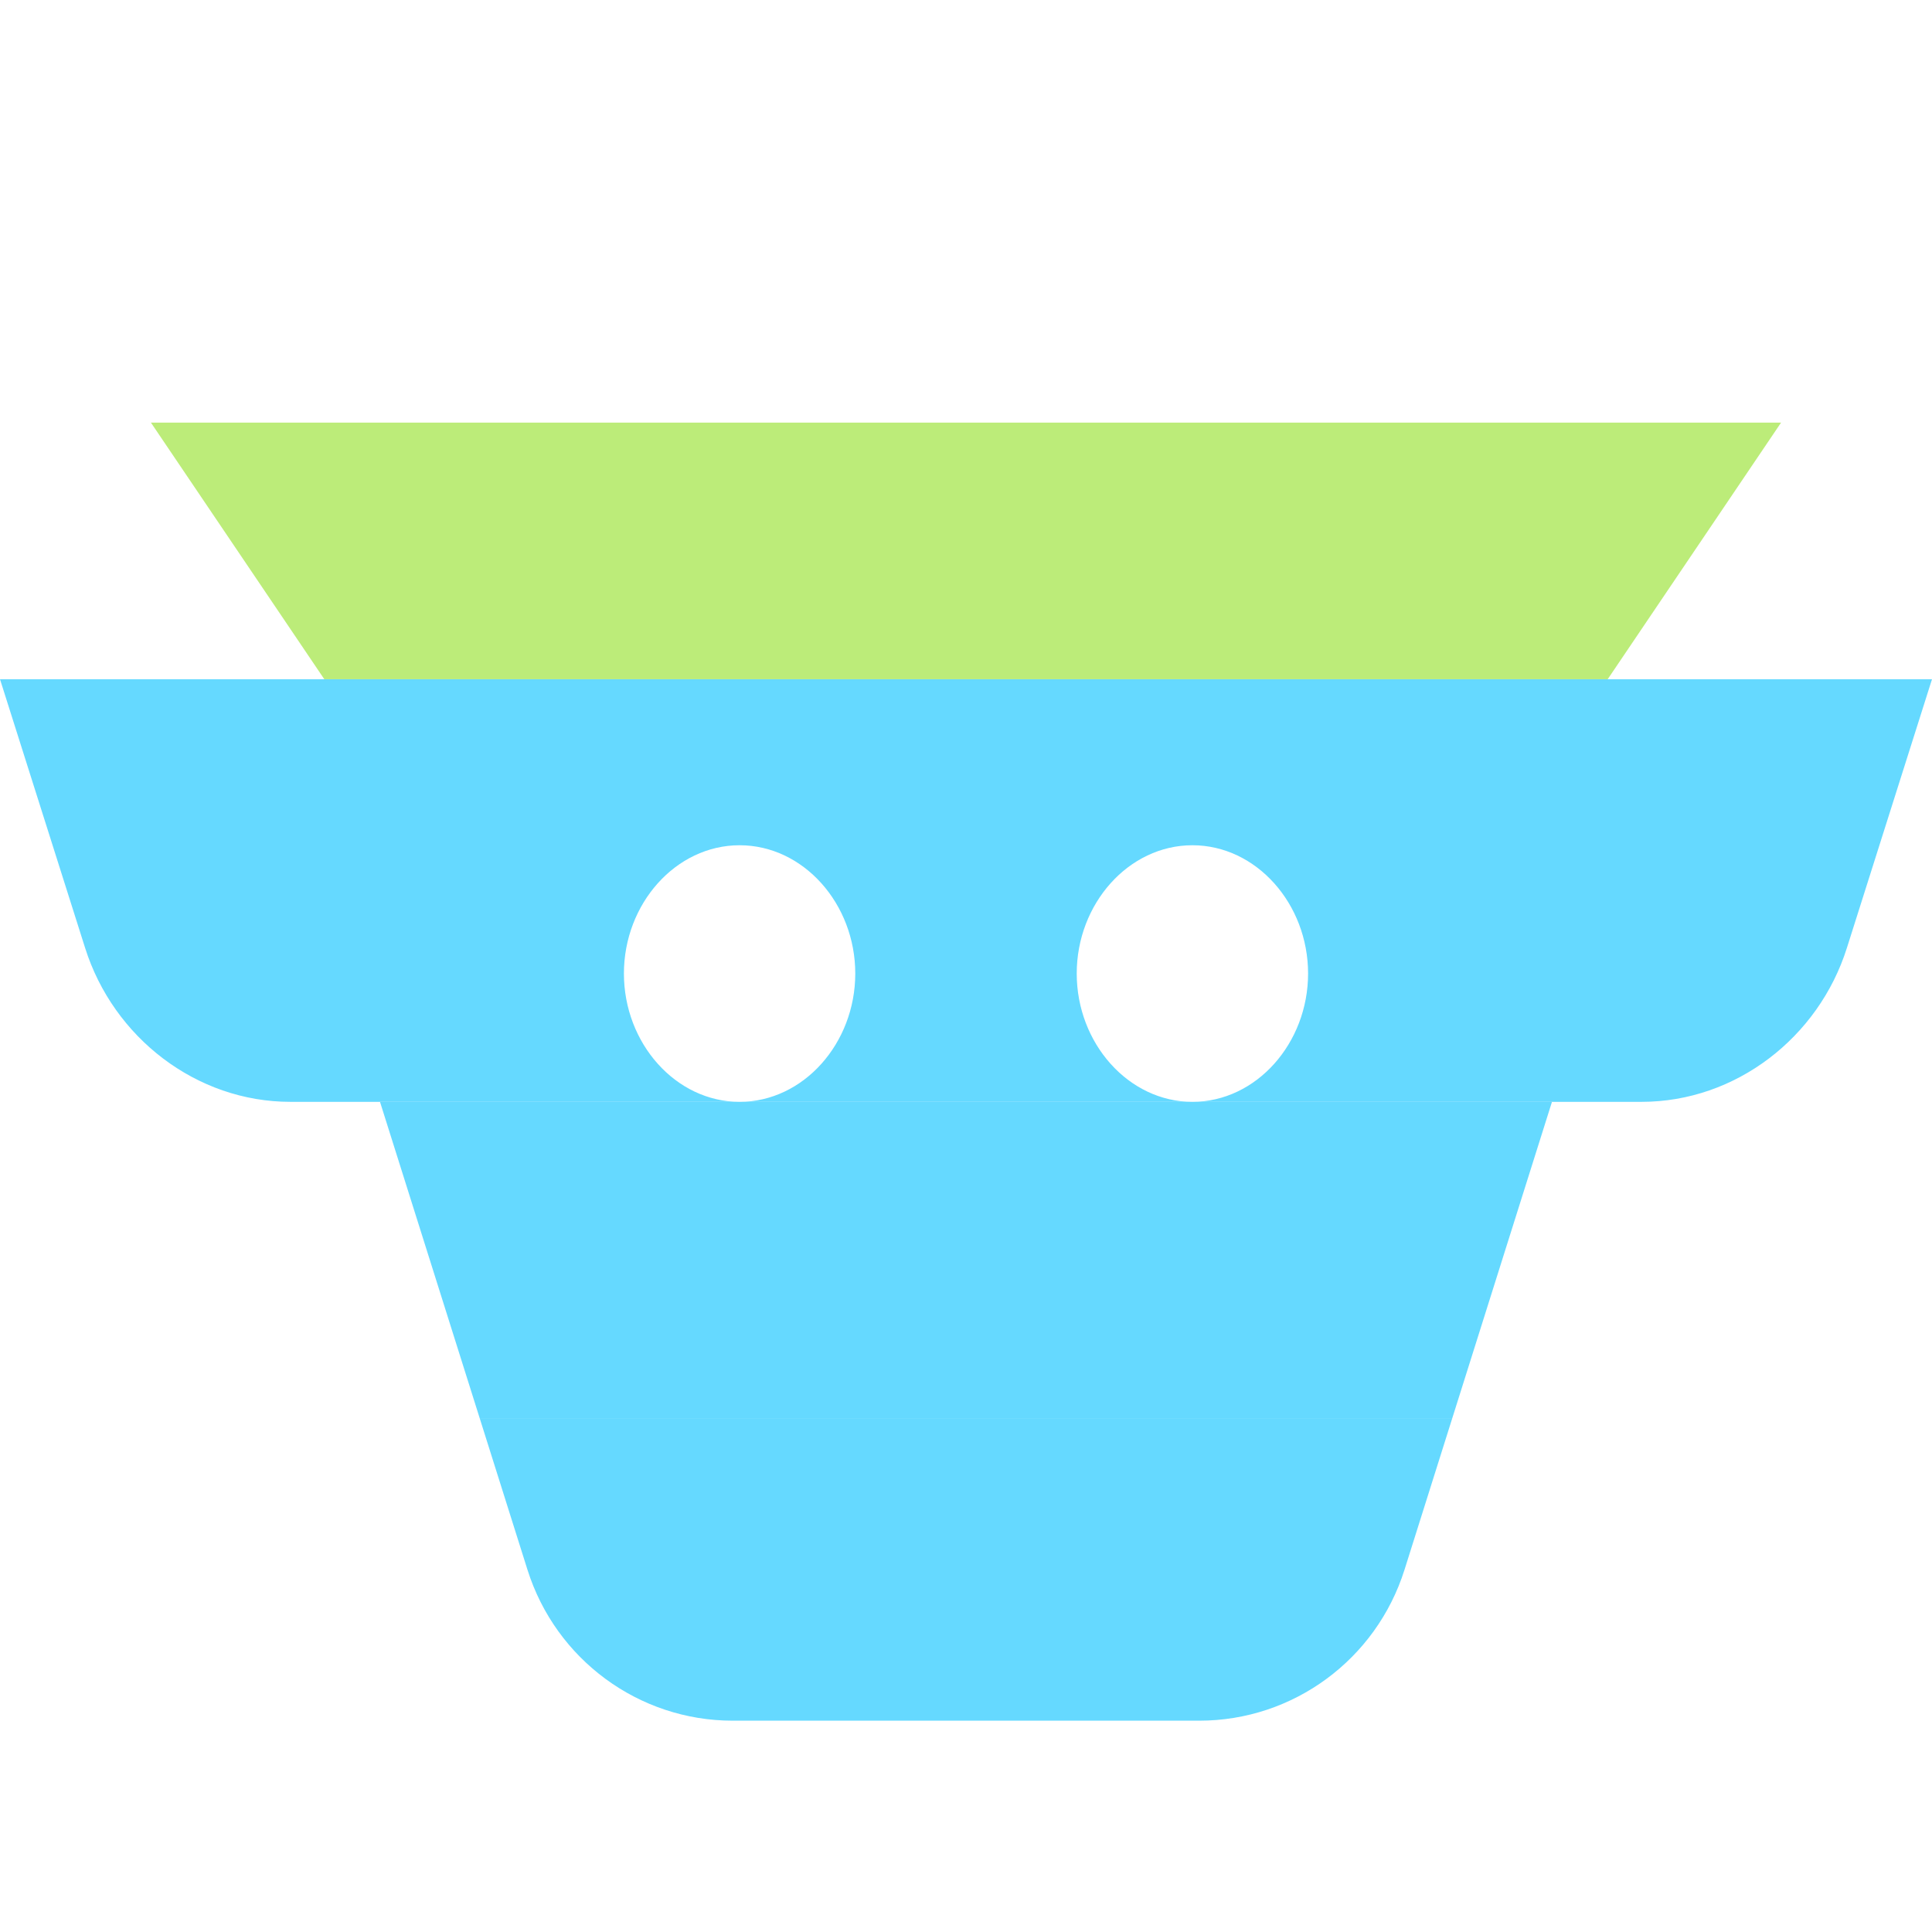
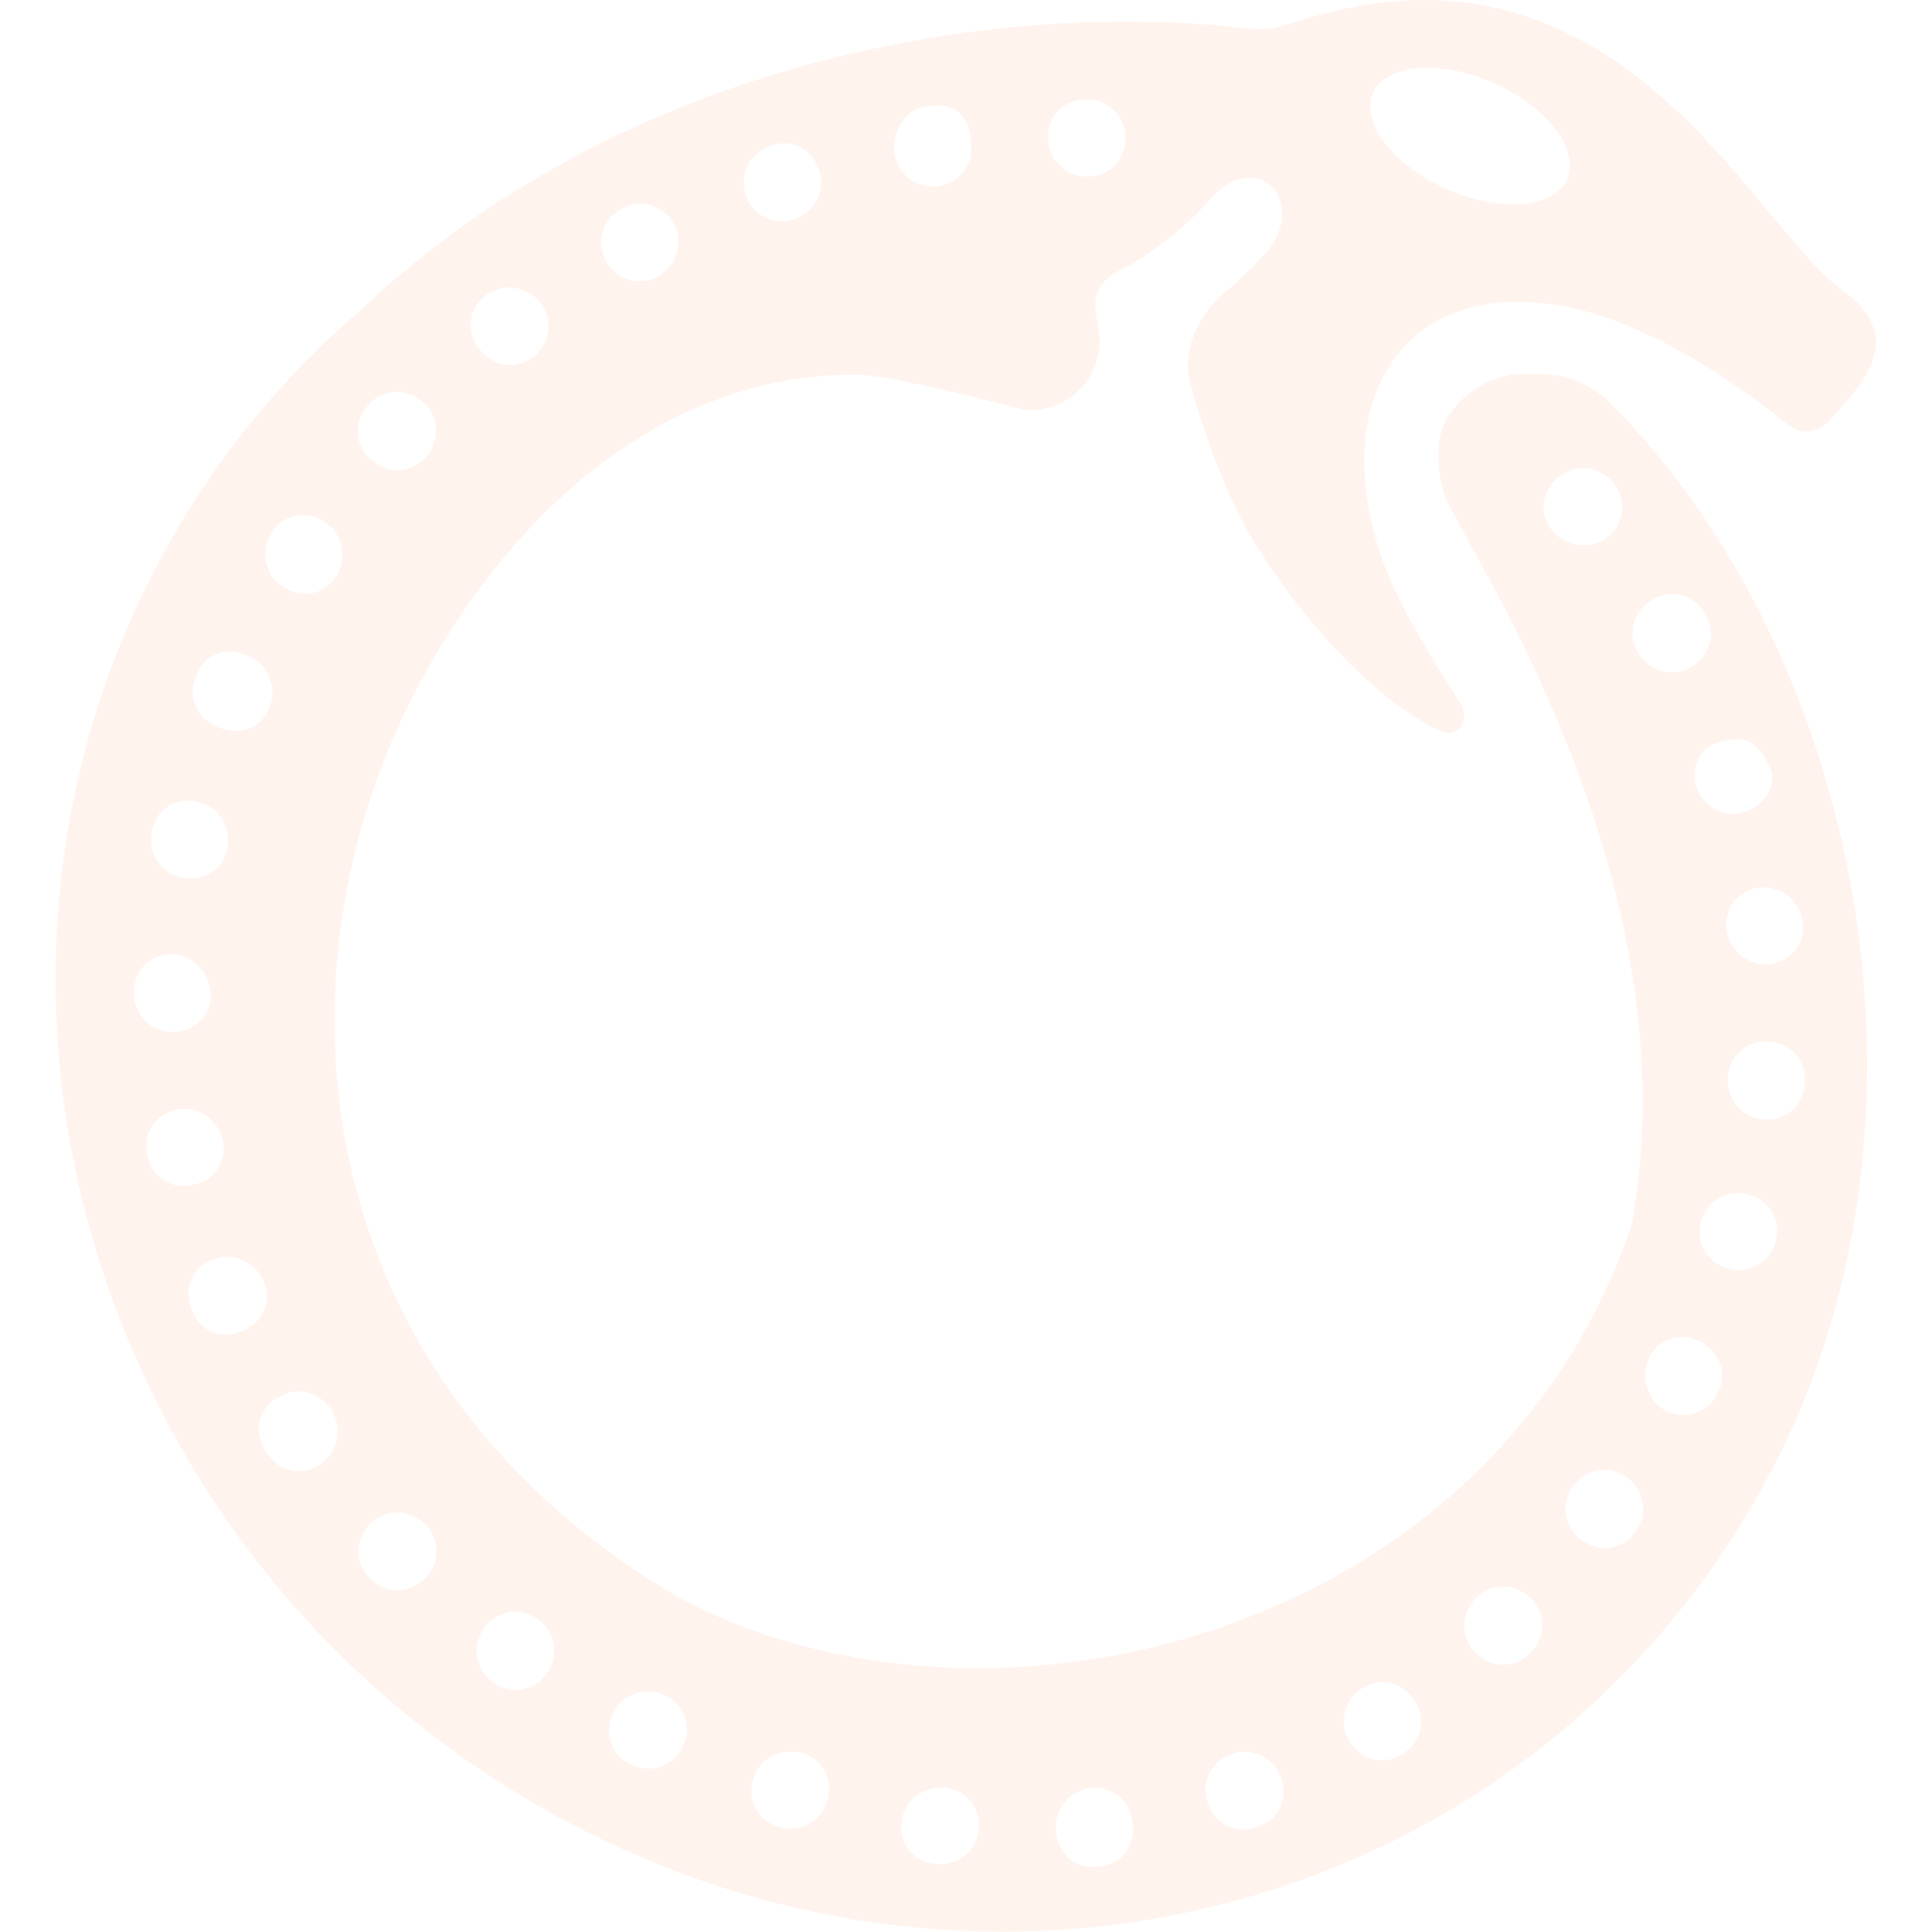
- <svg xmlns="http://www.w3.org/2000/svg" fill="none" height="64" viewBox="0 0 64 64" width="64">
-   <g fill="#65d9ff">
-     <path d="m46.526 52c-.94 2.977-3.69 5-6.799 5h-15.455c-3.109-0-5.859-2.023-6.799-5l-1.576-5h32.205z" />
-     <path d="m51.411 36.5-3.309 10.5h-32.205l-3.309-10.5z" />
-     <path d="m64 22.5-2.819 8.9c-.94 2.977-3.69 5.099-6.799 5.1h-14.882c2.116 0 3.832-1.941 3.832-4.25s-1.716-4.25-3.832-4.25-3.832 1.941-3.832 4.25 1.716 4.25 3.832 4.25h-15c2.116 0 3.832-1.941 3.832-4.25s-1.716-4.25-3.832-4.25-3.832 1.941-3.832 4.25 1.716 4.25 3.832 4.25h-14.882c-3.108-0-5.859-2.123-6.799-5.1l-2.819-8.9z" />
+ <svg xmlns="http://www.w3.org/2000/svg" width="64" height="64" viewBox="0 0 730 730" fill="none">
+   <g transform="translate(21.0,0)" opacity="1.0">
+     <path d="M514.935 0.013C500.381 0.288 484.137 3.096 465.674 9.181C460.548 10.87 455.118 11.427 449.762 10.765C367.206 0.559 221.045 16.996 115.092 117.357C86.701 141.529 62.014 171.216 42.607 205.747C-48.758 368.716 11.529 581.06 178.373 679.966C344.935 778.716 552.904 726.372 644.154 563.404C719.31 429.81 683.219 248.06 587.279 152.154C577.719 142.935 567.283 140.184 550.219 141.56C550.219 141.56 541.219 142.993 534.219 148.56C527.219 154.126 524.719 160.06 524.719 160.06C522.219 165.06 521.219 177.06 525.248 188.247C534.5 209.56 619.058 333.935 595.56 462.561C543.902 617.466 354.721 665.811 237.219 604.561C90.938 520.186 79.25 362.466 139.719 254.185C176.75 187.779 234.125 141.247 302.719 141.56C312.095 141.56 339.114 147.895 363.297 154.126C380.822 158.641 397.406 142.067 394.092 124.275C393.725 122.308 393.368 120.332 393.015 118.345C391.893 112.006 395.115 105.704 400.873 102.826C414.083 96.221 425.902 86.835 436.672 74.896C439.085 72.222 441.881 69.691 445.252 68.425C462.249 62.044 469.552 82.135 457.309 95.539C452.45 100.858 447.333 105.822 441.94 110.376C431.692 119.028 425.373 132.199 428.861 145.149C433.272 161.529 439.453 179.051 447.904 196.06C465.87 229.081 497.236 264.355 523.137 276.17C530.226 279.404 534.829 271.922 530.617 265.367C516.018 242.648 503.519 221.967 498.373 202.154C491.342 175.122 493.529 150.279 507.904 132.935C518.529 120.013 535.248 113.607 554.31 114.076C560.717 114.232 567.279 115.013 574.154 116.576C597.844 122.276 624.833 136.591 654.877 160.697C659.302 164.248 665.881 163.646 669.713 159.461C683.227 144.701 699.959 127.616 674.779 109.388C645 87.83 603.842 -1.237 514.935 0.013ZM519.467 25.638C526.342 25.794 534.154 27.513 541.967 30.794C562.279 39.232 575.56 55.482 571.498 66.888C567.435 78.294 547.592 80.638 527.123 72.044C506.654 63.45 493.373 47.357 497.435 35.95C499.779 29.544 507.123 25.951 516.654 25.638H519.467ZM390.401 37.659C398.367 37.789 404.539 44.553 404.241 52.514L404.214 53.221C403.924 60.976 397.307 66.909 389.549 66.736C381.787 66.562 375.232 60.5 375.024 52.739L375.006 52.078C374.793 44.172 380.969 37.543 388.877 37.637C389.385 37.643 389.893 37.65 390.401 37.659ZM332.719 39.857C339.808 39.377 344.908 44.258 345.592 51.331L345.98 55.342C346.703 62.812 340.854 69.469 333.409 70.412C325.647 71.396 318.547 66.19 317.084 58.504C315.585 50.621 320.615 41.529 328.543 40.294C329.658 40.121 331.009 39.972 332.719 39.857ZM271.413 54.737C278.953 52.349 286.655 57.145 288.633 64.803L288.805 65.469C290.729 72.919 286.254 80.505 278.934 82.876C271.635 85.241 263.726 81.577 261.054 74.384L260.911 73.997C258.069 66.347 262.089 57.761 269.85 55.238C270.374 55.068 270.895 54.901 271.413 54.737ZM214.39 78.652C221.533 74.911 230.344 77.847 233.881 85.094L234.044 85.428C237.461 92.428 234.097 101.054 227.2 104.676C220.319 108.29 212.098 105.776 208.228 99.035L208.035 98.699C204.018 91.702 206.537 82.771 213.682 79.023C213.918 78.899 214.154 78.775 214.39 78.652ZM183.753 115.058C188.179 121.323 186.514 130.155 180.472 134.881C174.418 139.615 165.929 138.702 160.945 132.853L160.312 132.11C155.145 126.046 155.763 116.982 162.031 112.065C162.235 111.905 162.438 111.746 162.641 111.588C169.232 106.44 178.928 108.227 183.753 115.058ZM118.536 152.664C124.017 146.632 133.37 146.611 139.176 152.331L139.712 152.858C145.141 158.206 144.935 167.253 139.816 172.899C134.564 178.693 125.942 179.2 119.897 174.239L119.447 173.87C113.23 168.768 112.284 159.595 117.668 153.623C117.958 153.301 118.247 152.982 118.536 152.664ZM567.378 180.722C573.342 175.233 582.671 175.652 587.943 181.809C588.207 182.117 588.469 182.425 588.731 182.732C593.95 188.863 592.753 197.997 586.374 202.91L585.836 203.325C579.729 208.029 570.691 206.545 565.667 200.699C560.636 194.845 561.263 186.35 566.943 181.123L567.378 180.722ZM81.867 201.09C86.097 194.225 95.152 192.677 101.786 197.261L102.347 197.648C108.726 202.056 110.119 211.202 106.048 217.801C102.006 224.353 93.802 226.164 87.103 222.371L86.667 222.124C79.549 218.094 77.025 209.002 81.293 202.025C81.484 201.712 81.675 201.4 81.867 201.09ZM603.08 226.829C609.9 222.512 618.954 224.496 622.929 231.521C623.196 231.993 623.461 232.465 623.724 232.936C627.636 239.946 624.673 248.648 617.509 252.272L616.864 252.599C609.999 256.073 601.52 253.075 597.725 246.382C593.917 239.666 595.992 231.315 602.516 227.186L603.08 226.829ZM53.711 254.039C56.633 246.794 65.175 244.403 72.275 247.662L73.881 248.4C80.866 251.607 83.696 260.437 80.825 267.567C77.942 274.724 70.204 277.898 62.926 275.334L61.781 274.931C54.311 272.299 49.908 264.322 52.622 256.881C52.97 255.927 53.332 254.979 53.711 254.039ZM632.268 279.587C636.107 278.883 640.25 279.477 642.874 282.367C644.66 284.334 646.153 286.67 647.417 289.225C651.033 296.534 645.816 304.738 637.926 306.798L636.917 307.061C629.699 308.946 622.182 304.333 619.924 297.222C617.54 289.712 621.57 281.751 629.288 280.164C630.255 279.966 631.24 279.776 632.268 279.587ZM36.488 313.571C38.052 305.622 46.02 300.976 53.861 303.014L54.568 303.198C62.014 305.133 66.403 313.188 64.862 320.725C63.305 328.34 56.155 332.985 48.491 331.695L48.104 331.63C40.119 330.286 34.725 322.649 36.267 314.7C36.341 314.323 36.414 313.946 36.488 313.571ZM642.928 335.484C651.34 334.069 659.249 340.177 660.208 348.653C660.221 348.768 660.234 348.883 660.247 348.998C661.151 356.997 654.998 363.918 646.959 364.35C639.075 364.774 632.24 358.742 631.348 350.896C630.515 343.561 635.31 336.769 642.589 335.541C642.702 335.522 642.815 335.503 642.928 335.484ZM29.687 374.054C29.816 366.206 36.56 360.16 44.398 360.585C52.304 361.015 58.42 367.916 58.6 375.831C58.772 383.374 52.922 389.565 45.383 389.848L44.688 389.874C36.457 390.182 29.555 383.689 29.666 375.453C29.672 374.986 29.68 374.519 29.687 374.054ZM631.856 406.763C632.497 399.04 639.035 393.115 646.773 393.529L647.378 393.561C655.434 393.992 661.666 400.879 660.946 408.914C660.901 409.413 660.855 409.911 660.808 410.408C660.058 418.373 652.715 423.94 644.786 422.868L644.322 422.806C636.582 421.76 631.209 414.546 631.856 406.763ZM63.297 431.526C64.623 438.833 60.126 445.726 52.899 447.434L51.752 447.705C43.907 449.56 36.035 444.713 34.699 436.764C34.608 436.222 34.519 435.68 34.431 435.138C33.17 427.384 38.688 420.207 46.473 419.157L47.272 419.049C54.904 418.018 61.922 423.949 63.297 431.526ZM621.728 461.495C623.829 454.137 631.241 449.388 638.688 451.147L639.628 451.369C647.342 453.192 652.193 460.873 650.063 468.509C649.946 468.926 649.829 469.343 649.711 469.76C647.507 477.53 639.109 481.64 631.433 479.125C631.196 479.047 630.959 478.97 630.723 478.892C623.512 476.536 619.646 468.789 621.728 461.495ZM60.288 475.638C67.647 473.133 75.886 477.336 78.817 484.535C81.661 491.517 78.515 499.217 71.667 502.37L70.61 502.857C63.31 506.218 54.649 503.209 51.769 495.706C51.527 495.076 51.288 494.444 51.052 493.811C48.303 486.449 52.312 478.351 59.752 475.821C59.931 475.76 60.109 475.699 60.288 475.638ZM602.106 513.068C605.312 506.208 613.14 503.415 620.11 506.373L620.875 506.698C628.394 509.889 631.932 518.563 628.311 525.884C628.156 526.197 628.002 526.508 627.847 526.819C624.254 534.033 615.196 536.716 608.113 532.872C601.267 529.157 598.809 520.126 602.106 513.068ZM85.319 527.338C91.797 523.715 100.171 526.438 104.184 532.682C108.486 539.378 106.893 548.212 100.519 552.977C94.157 557.734 85.019 556.471 80.517 549.927C80.129 549.362 79.744 548.8 79.363 548.24C74.729 541.43 76.542 532.327 83.7 528.251C84.238 527.945 84.778 527.64 85.319 527.338ZM573.352 561.495C577.843 555.193 586.53 553.448 592.957 557.76L593.409 558.063C600.118 562.565 601.955 571.691 597.272 578.276C597.061 578.572 596.851 578.866 596.641 579.16C591.965 585.689 582.798 586.753 576.473 581.805L576.055 581.477C569.919 576.678 568.831 567.839 573.352 561.495ZM119.429 575.19C125.208 569.91 134.219 570.415 139.741 575.964C145.155 581.404 145.431 590.113 140.213 595.742L139.799 596.189C134.274 602.149 124.952 602.477 119.211 596.725C118.976 596.489 118.741 596.253 118.507 596.018C112.793 590.273 113.132 580.944 119.114 575.478L119.429 575.19ZM536.918 603.479C542.607 598.059 551.316 598.139 557.017 603.545L557.262 603.779C563.111 609.326 563.319 618.632 557.545 624.256C557.244 624.55 556.943 624.842 556.643 625.132C550.756 630.825 541.386 630.118 536.028 623.925L535.533 623.353C530.576 617.624 531.434 608.704 536.918 603.479ZM162.357 614.632C167.054 608.44 175.8 607.221 182.14 611.716C188.466 616.203 190.412 624.932 186.187 631.436L185.828 631.988C181.44 638.743 172.422 640.704 165.871 636.018C165.57 635.803 165.269 635.587 164.969 635.37C158.428 630.663 157.178 621.462 162.047 615.041L162.357 614.632ZM493.642 637.907C500.059 633.749 508.477 635.343 512.859 641.609L513.287 642.221C517.912 648.834 516.327 657.965 509.555 662.354C509.236 662.56 508.918 662.766 508.6 662.97C501.834 667.326 492.912 664.95 488.873 657.99L488.529 657.397C484.656 650.721 487.164 642.104 493.642 637.907ZM211.198 646.397C214.969 639.6 223.555 637.214 230.515 640.676C237.434 644.118 240.562 652.398 237.305 659.406L237.064 659.924C233.66 667.25 224.901 670.405 217.667 666.809C217.376 666.665 217.084 666.52 216.793 666.375C209.6 662.785 207.021 653.923 210.922 646.894L211.198 646.397ZM444.133 662.821C451.186 660.188 459.27 663.23 462.294 670.125L462.752 671.17C465.964 678.493 462.744 687.065 455.243 689.837C454.637 690.061 454.029 690.282 453.421 690.501C445.881 693.218 437.703 688.873 435.349 681.212L435.099 680.4C432.864 673.127 437.005 665.482 444.133 662.821ZM264.14 670.648C266.975 663.459 275.575 660.154 282.888 662.656C290.213 665.162 293.815 672.882 291.666 680.32C289.375 688.251 280.904 692.886 273.091 690.223C272.821 690.131 272.552 690.039 272.283 689.946C264.584 687.305 260.955 678.731 263.94 671.158C264.007 670.988 264.074 670.818 264.14 670.648ZM319.919 687.022C321.309 679.498 328.986 674.617 336.58 675.55C344.065 676.47 349.301 682.859 348.898 690.39L348.881 690.72C348.438 698.991 341.032 705.214 332.799 704.299C332.405 704.256 332.012 704.212 331.619 704.167C323.588 703.263 318.314 695.705 319.783 687.759L319.919 687.022ZM390.931 675.691C398.365 674.717 405.367 679.608 406.691 686.988L406.936 688.356C408.358 696.283 403.37 704.076 395.379 705.078C394.55 705.182 393.718 705.278 392.883 705.365C384.963 706.189 378.383 699.809 377.998 691.856L377.944 690.74C377.576 683.143 383.389 676.678 390.931 675.691Z" fill="#FFF3EE" />
  </g>
-   <path d="m53.257 22.5h-42.514l-5.743-8.5h54z" fill="#bcec79" />
</svg>
